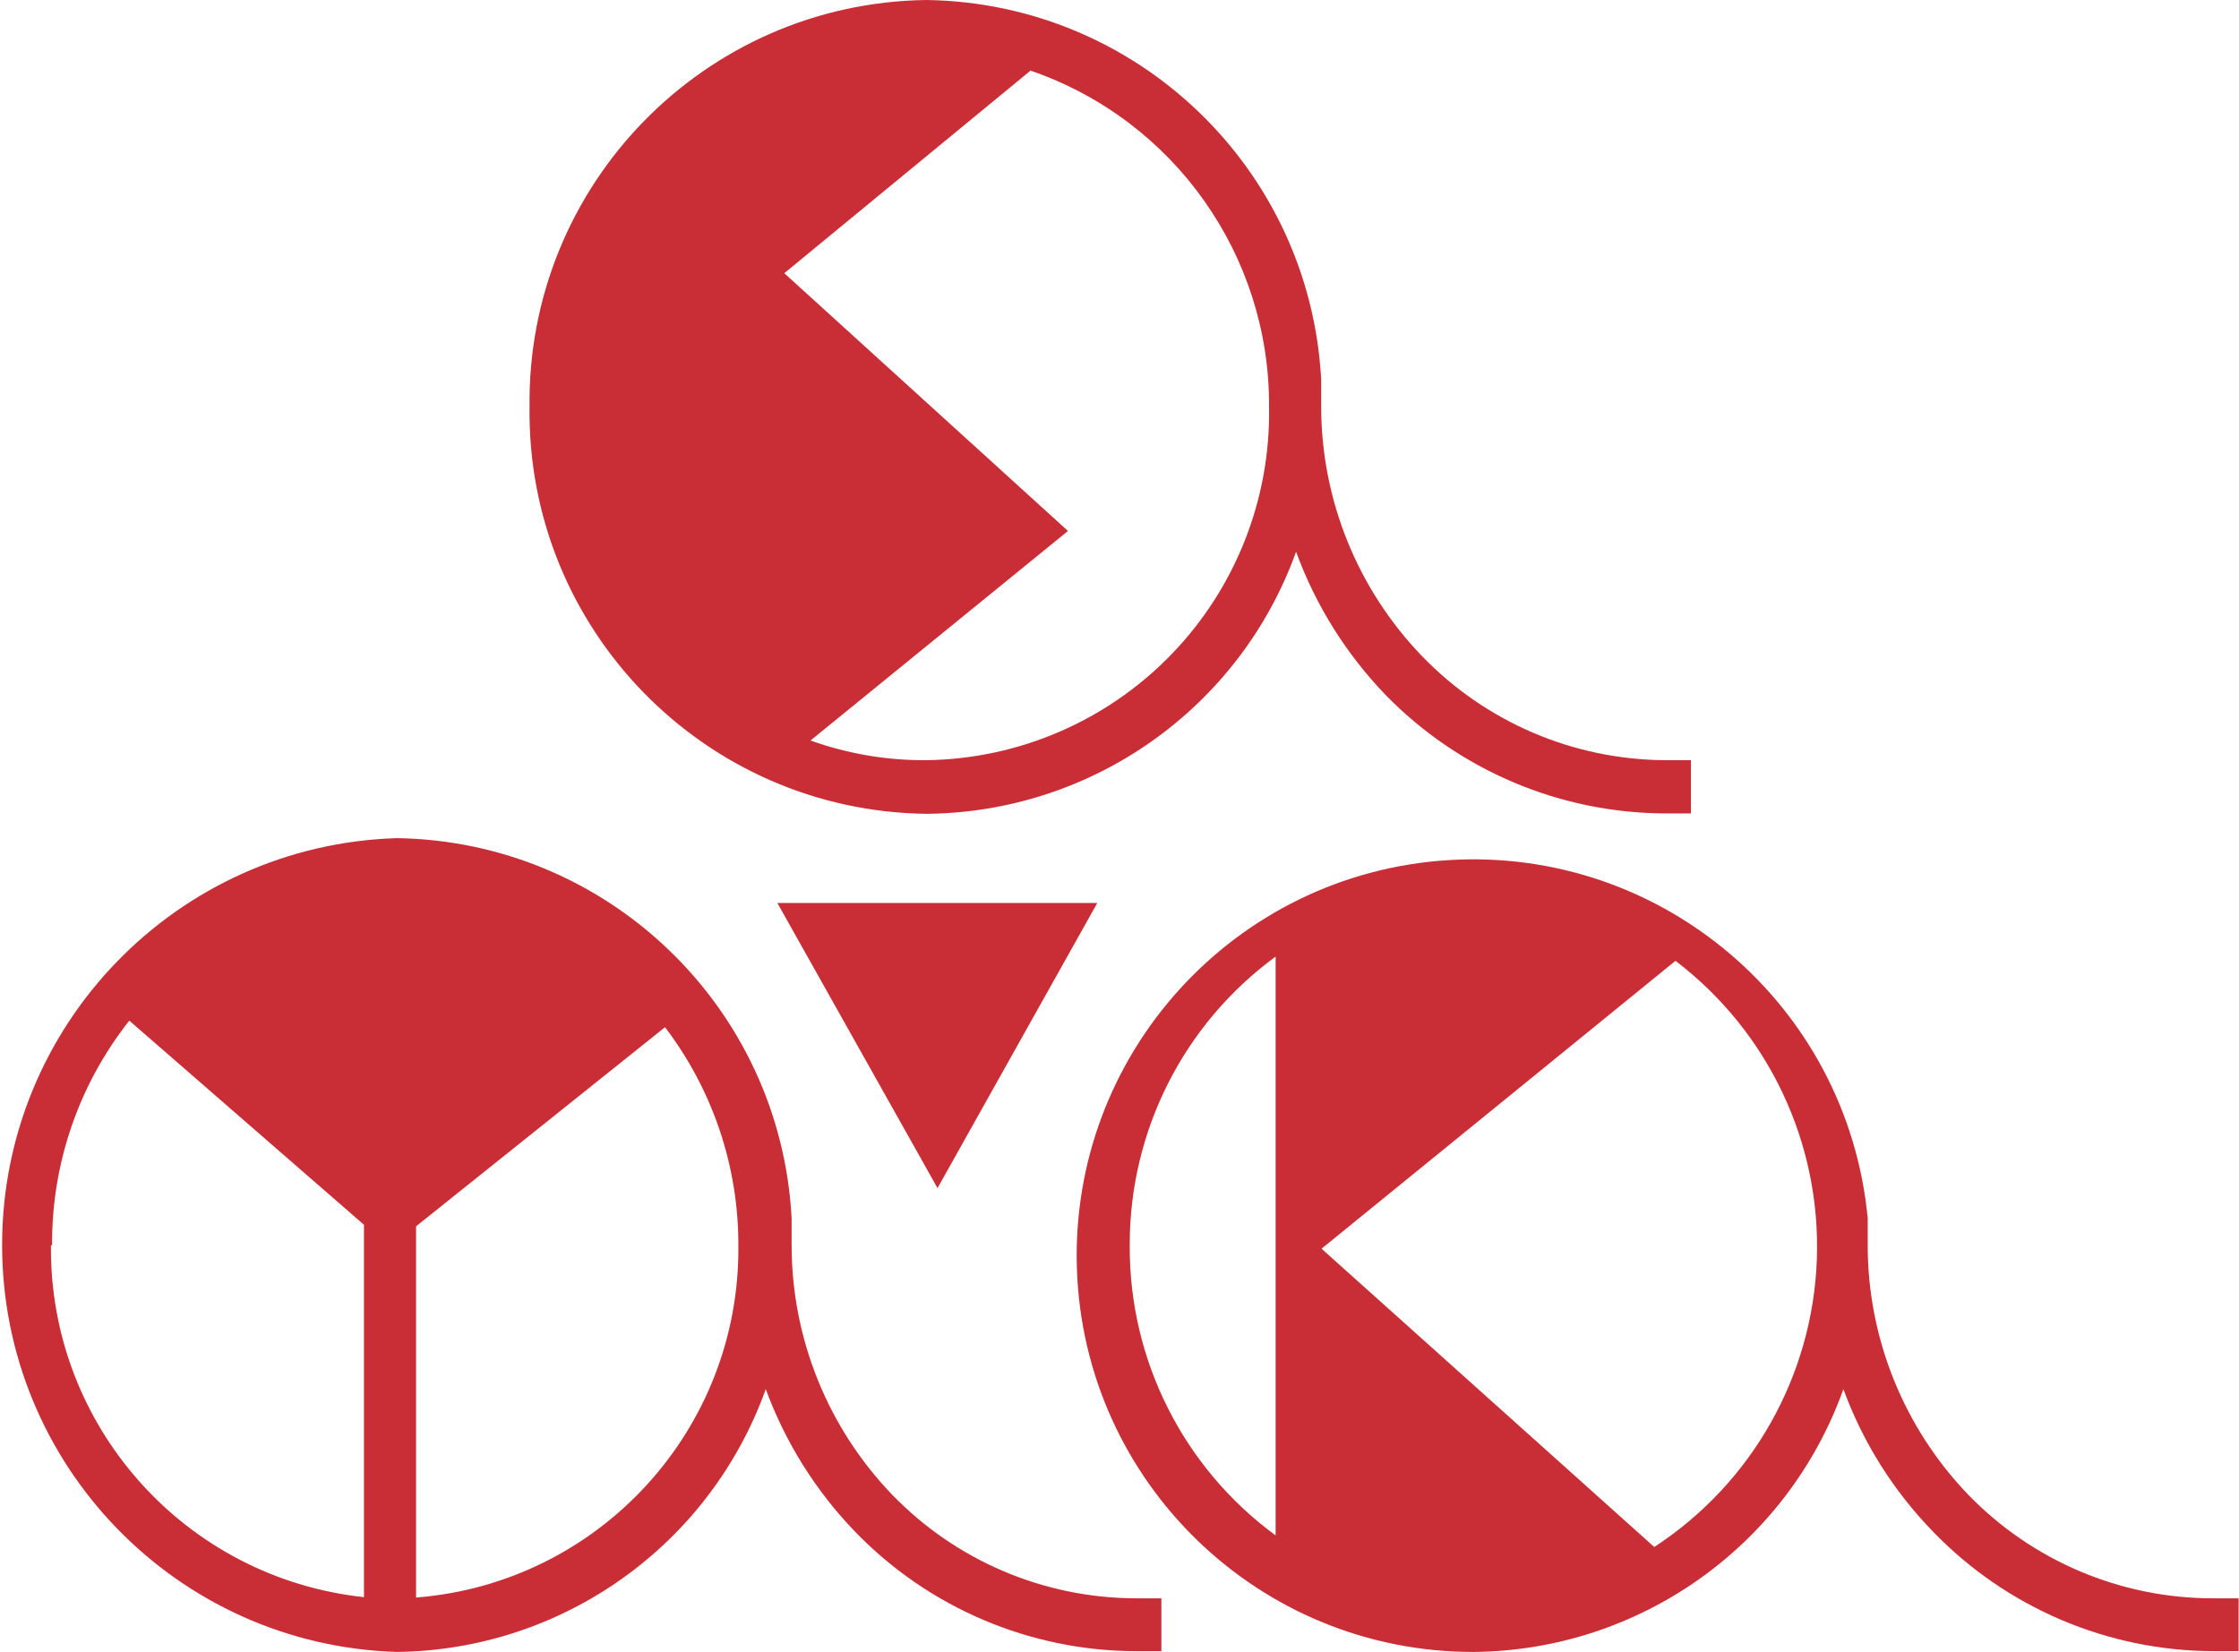
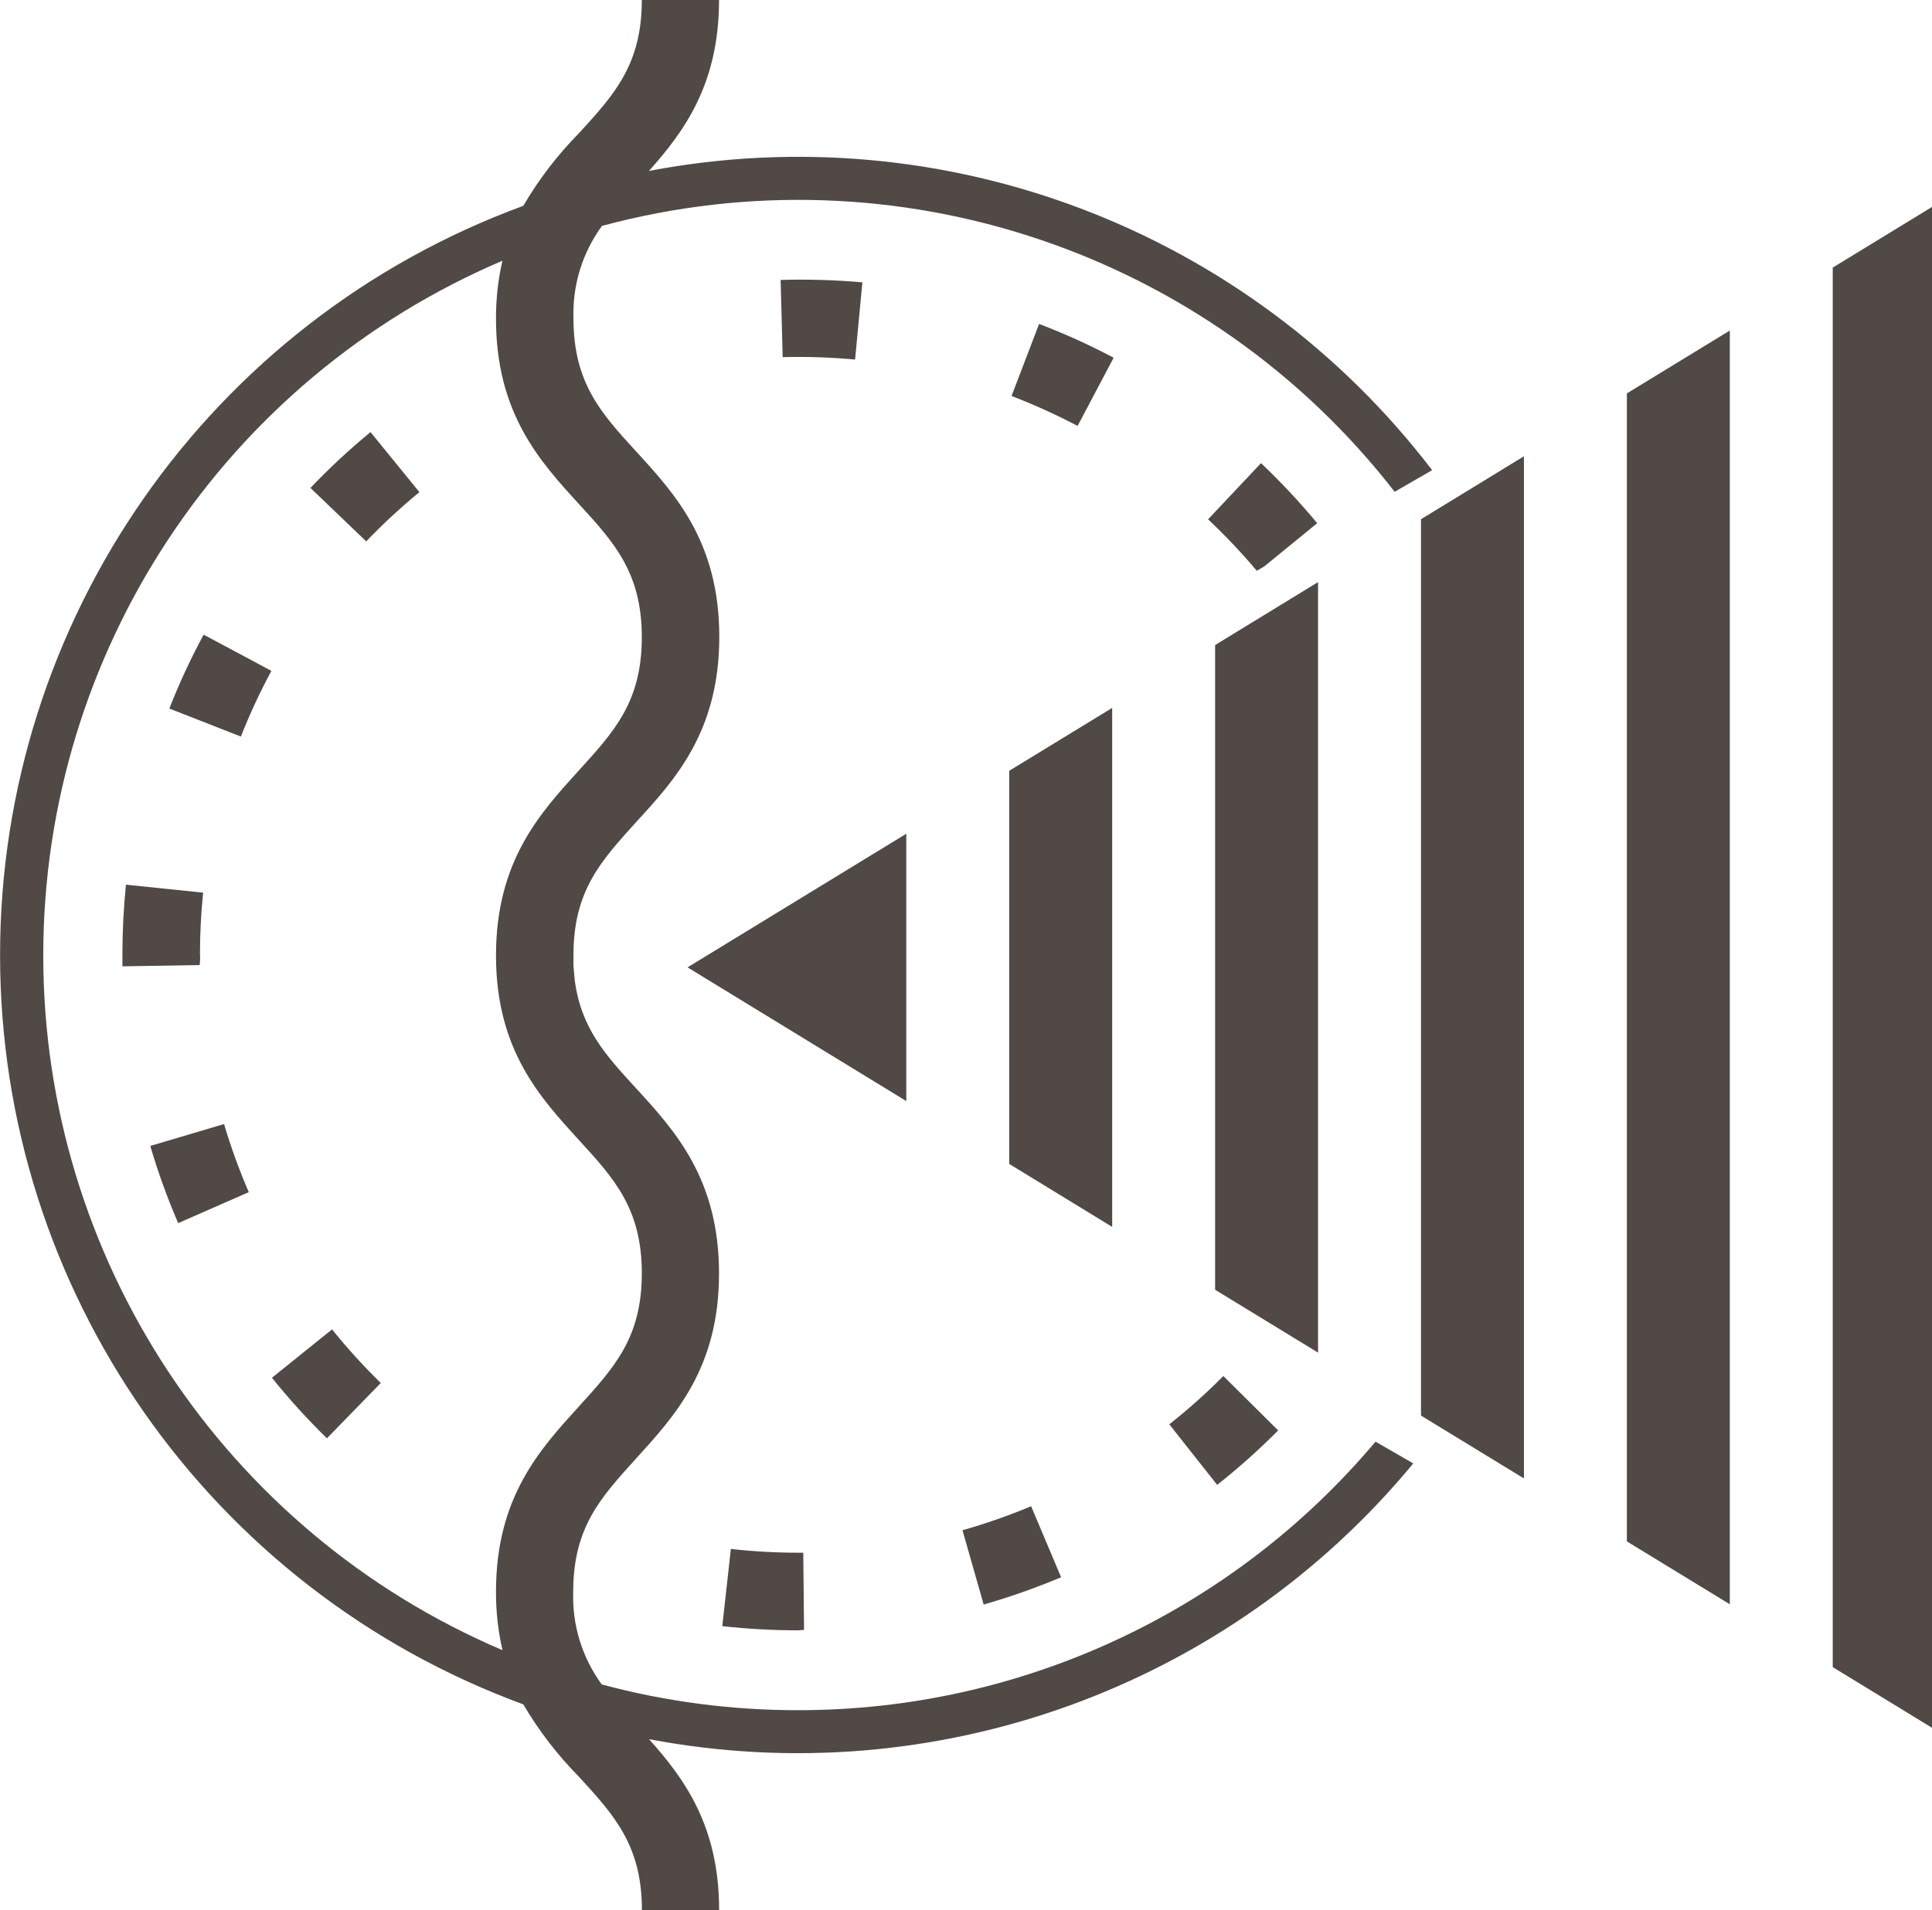
- <svg xmlns="http://www.w3.org/2000/svg" viewBox="0 0 58.01 42.81">
+ <svg xmlns="http://www.w3.org/2000/svg" viewBox="0 0 225.22 222.69">
  <defs>
-     <style>.cls-1{fill:#c92e36;}</style>
+     <style>.cls-1{fill:#504946;}</style>
  </defs>
  <g id="レイヤー_2" data-name="レイヤー 2">
    <g id="レイヤー_1-2" data-name="レイヤー 1">
-       <path class="cls-1" d="M29.41,41.42a8.81,8.81,0,0,1-6.29-2.68,9.33,9.33,0,0,1-2.61-6.47v-.7h0a10.4,10.4,0,0,0-10.23-9.85,10.55,10.55,0,0,0,0,21.09A10.28,10.28,0,0,0,19.84,36a10.58,10.58,0,0,0,2.32,3.7,10.15,10.15,0,0,0,7.25,3.09h.68V41.42ZM1.35,32.27a9.28,9.28,0,0,1,2-5.82l6.08,5.29v9.65a9.08,9.08,0,0,1-8.11-9.12m9.46,9.13V31.78l6.45-5.16a9.29,9.29,0,0,1,1.9,5.65,9.06,9.06,0,0,1-8.35,9.13" />
-       <path class="cls-1" d="M57.34,41.42A8.82,8.82,0,0,1,51,38.74a9.33,9.33,0,0,1-2.61-6.47v-.7h0A10.27,10.27,0,1,0,38.18,42.81,10.27,10.27,0,0,0,47.76,36a10.46,10.46,0,0,0,2.33,3.7,10.14,10.14,0,0,0,7.25,3.09H58V41.42ZM29.27,32.27a9.24,9.24,0,0,1,3.78-7.48v15a9.25,9.25,0,0,1-3.78-7.48m13.59,7.78-8.62-7.73,9.17-7.46a9.3,9.3,0,0,1-.55,15.19" />
-       <path class="cls-1" d="M43.14,19.7A8.82,8.82,0,0,1,36.84,17a9.33,9.33,0,0,1-2.61-6.47v-.7h0A10.39,10.39,0,0,0,24,0,10.42,10.42,0,0,0,13.72,10.55,10.41,10.41,0,0,0,24,21.09a10.27,10.27,0,0,0,9.58-6.79A10.59,10.59,0,0,0,35.89,18a10.17,10.17,0,0,0,7.25,3.08h.67V19.7ZM24,19.7A8.69,8.69,0,0,1,21,19.19l6.67-5.43L20.32,7.08,26.7,1.83a9.16,9.16,0,0,1,6.18,8.72A9,9,0,0,1,24,19.7" />
-       <polygon class="cls-1" points="20.14 23.4 24.29 30.79 28.43 23.4 20.14 23.4" />
+       <path class="cls-1" d="M93.06,199.4a87.87,87.87,0,0,1-22.91-3,17.32,17.32,0,0,1-3.33-10.81c0-7.53,3.23-11,7.32-15.52,4.54-5,9.68-10.57,9.68-21.59s-5.14-16.65-9.68-21.6c-3.54-3.86-6.43-7-7.15-12.67l-.14-1.6c0-.41,0-.82,0-1.25,0-7.53,3.23-11,7.32-15.52,4.54-4.95,9.68-10.57,9.68-21.59s-5.14-16.65-9.68-21.6c-4.09-4.46-7.32-8-7.32-15.52a17.32,17.32,0,0,1,3.32-10.79,88,88,0,0,1,92.41,31l4.37-2.52A93,93,0,0,0,75.65,19.93C79.75,15.34,83.82,9.81,83.82,0h-9c0,7.53-3.23,11.05-7.32,15.52A43.07,43.07,0,0,0,61,24a93.06,93.06,0,0,0,0,174.72,43.29,43.29,0,0,0,6.51,8.46c4.09,4.47,7.32,8,7.32,15.52h9c0-9.81-4.07-15.34-8.17-19.92a93.08,93.08,0,0,0,89.09-32.15l-4.4-2.54A87.89,87.89,0,0,1,93.06,199.4Zm-34.49-7a88.05,88.05,0,0,1,0-162,29.67,29.67,0,0,0-.75,6.78c0,11,5.14,16.65,9.68,21.6,4.09,4.46,7.32,8,7.32,15.52s-3.23,11-7.32,15.51c-4.54,5-9.68,10.57-9.68,21.6S63,128,67.5,132.94c4.09,4.46,7.32,8,7.32,15.52s-3.23,11-7.32,15.51c-4.54,5-9.68,10.57-9.68,21.6A29.78,29.78,0,0,0,58.57,192.37Z" />
+       <path class="cls-1" d="M38.71,155a70.05,70.05,0,0,0,5.68,6.25l-6.28,6.45a79.26,79.26,0,0,1-6.41-7.06Zm-19-72.4,8.37,3.28a70,70,0,0,1,3.56-7.66L23.74,74A77.14,77.14,0,0,0,19.73,82.64Zm3.6,28.71a69.45,69.45,0,0,1,.37-7.23l-9-.93c-.27,2.69-.41,5.44-.41,8.16,0,.45,0,.91,0,1.36l9-.15C23.33,112.16,23.33,111.75,23.33,111.35Zm70.42,78.73-.09-9h-.6a70.63,70.63,0,0,1-7.84-.44l-1,9a81.09,81.09,0,0,0,8.83.49ZM17.52,133.61a78.27,78.27,0,0,0,3.25,9L29,139a70.35,70.35,0,0,1-2.88-7.94ZM36.19,56.89l6.5,6.23a71.54,71.54,0,0,1,6.2-5.74l-5.7-7A79.22,79.22,0,0,0,36.19,56.89ZM153.55,61A80.83,80.83,0,0,0,147,54l-6.17,6.55a71.93,71.93,0,0,1,5.68,6l.87-.51ZM149,166.78l-6.39-6.34a70,70,0,0,1-6.3,5.63l5.58,7.06A79.2,79.2,0,0,0,149,166.78Zm-25.3,17.13-3.5-8.29a70.36,70.36,0,0,1-8,2.8l2.47,8.66A79.37,79.37,0,0,0,123.67,183.91ZM91,32.64l.24,9a72.06,72.06,0,0,1,8.44.28l.85-9A82,82,0,0,0,91,32.64Zm26.92,13.53a72.94,72.94,0,0,1,7.7,3.49l4.2-7.95a77.11,77.11,0,0,0-8.69-3.94Z" />
+       <path class="cls-1" d="M213.65,31.2l11.57-7.07V201.45l-11.57-7.07Zm-96,104.51,12,7.34V82.54l-12,7.33Zm36-67.84-12,7.34v75.17l12,7.33Zm24-14.67-12,7.34V165.05l12,7.33Zm24-14.66-12,7.33V179.72l12,7.33Zm-96,58.67-25.5,15.58,25.5,15.59Z" />
    </g>
  </g>
</svg>
